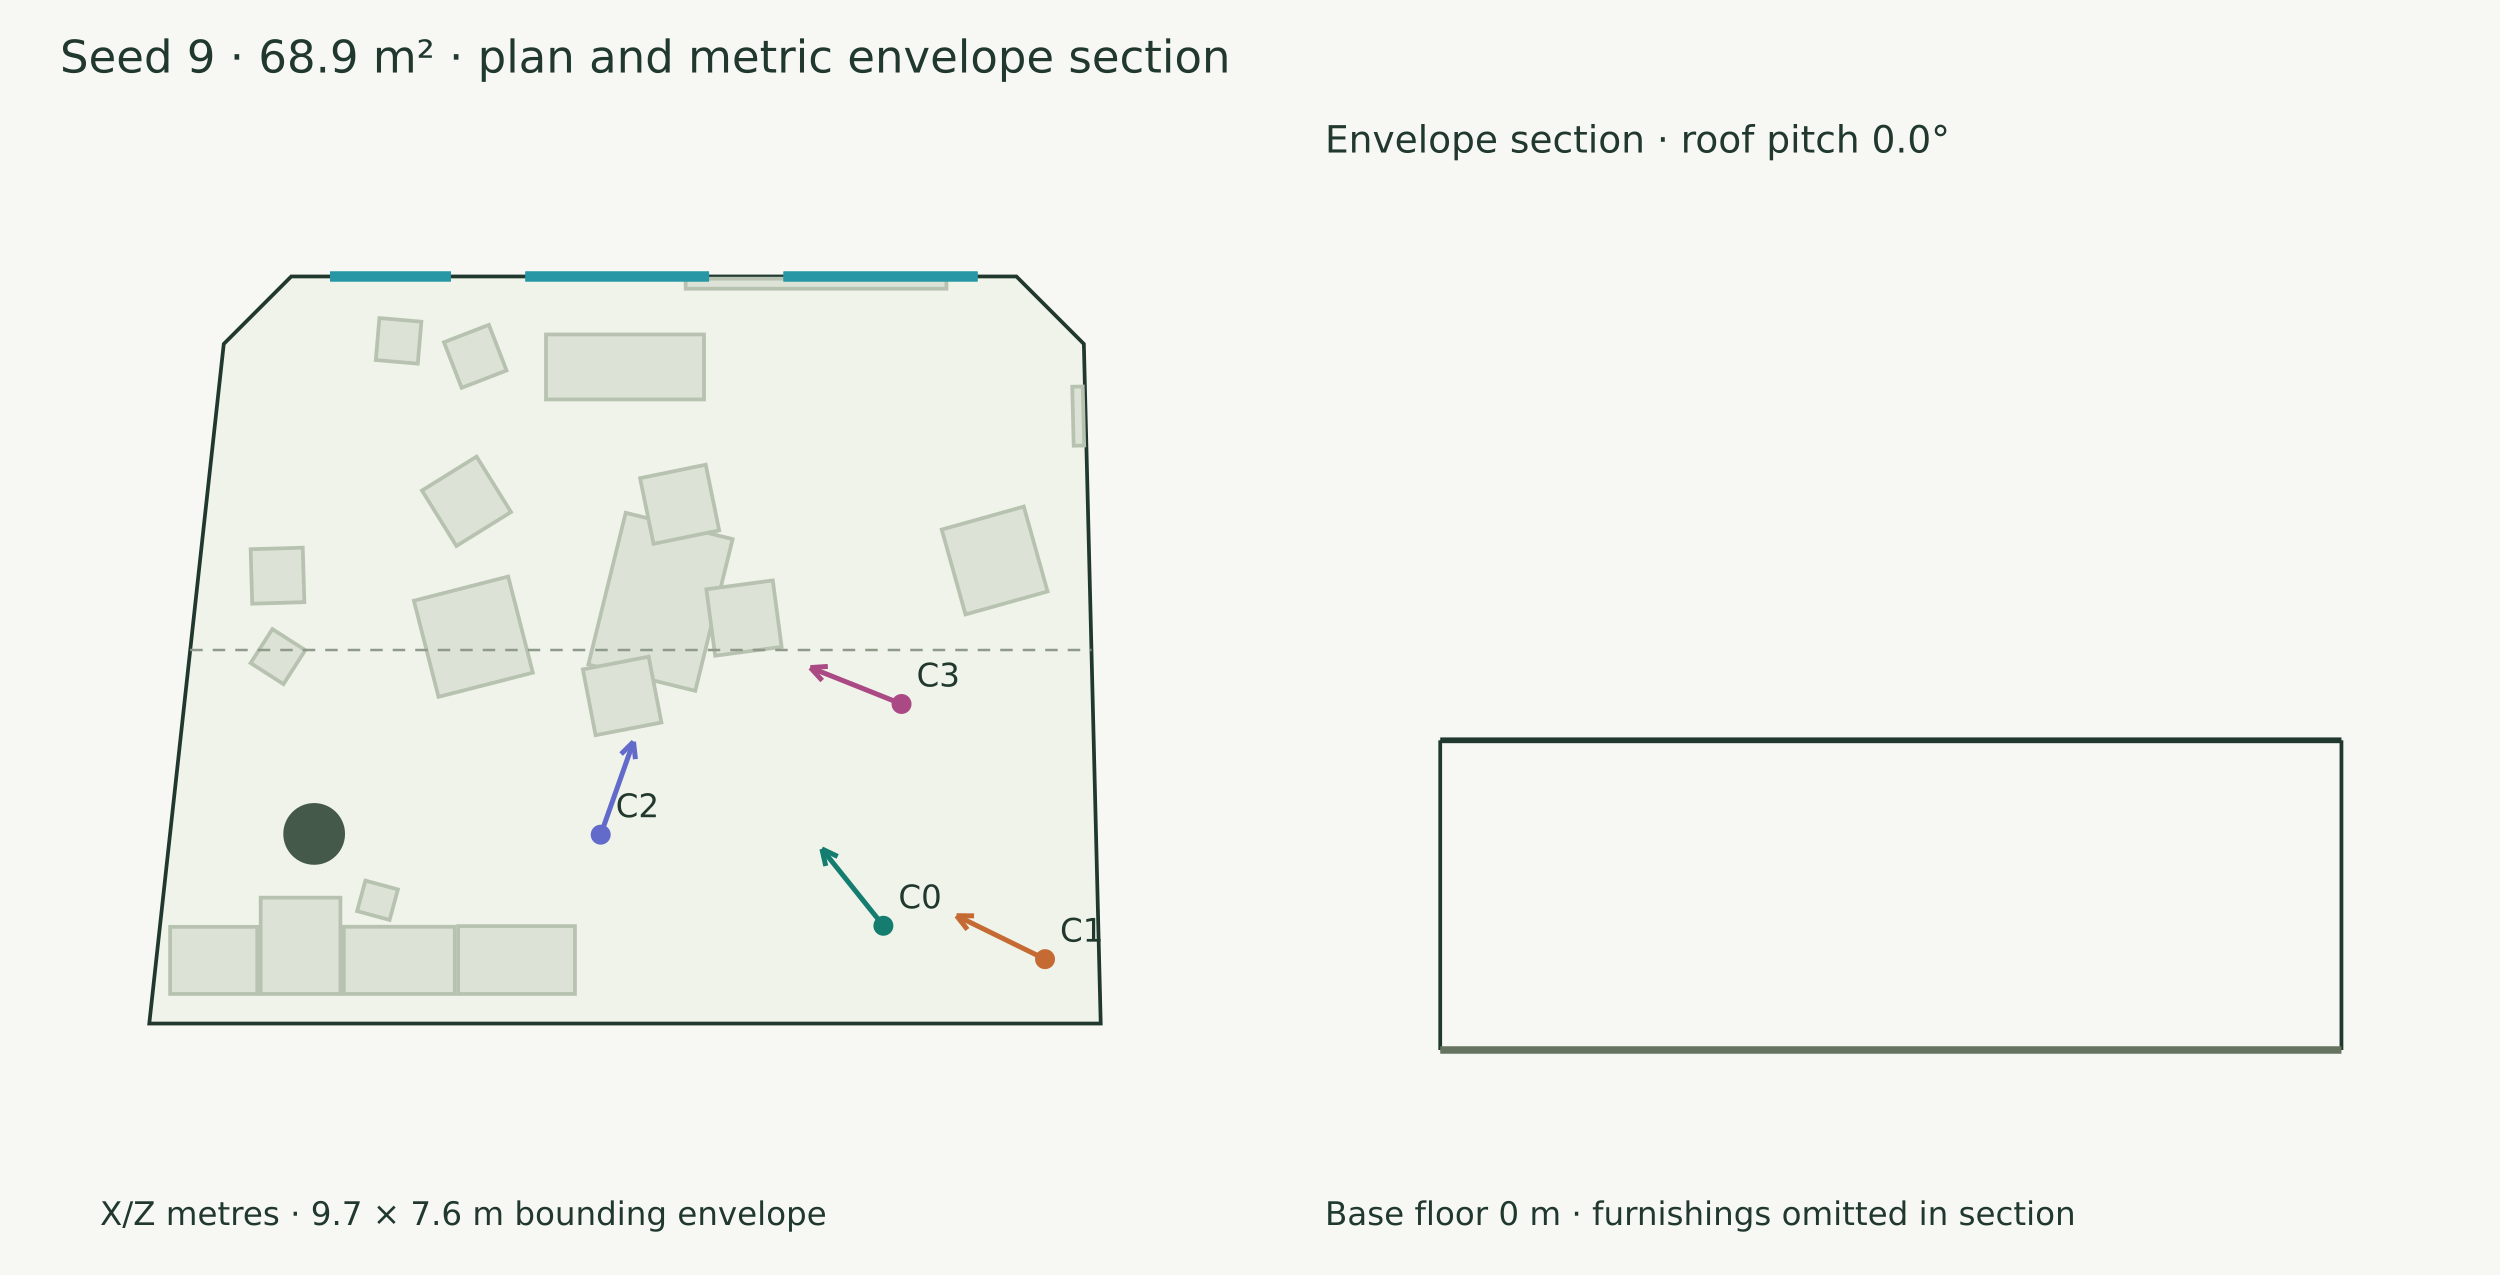
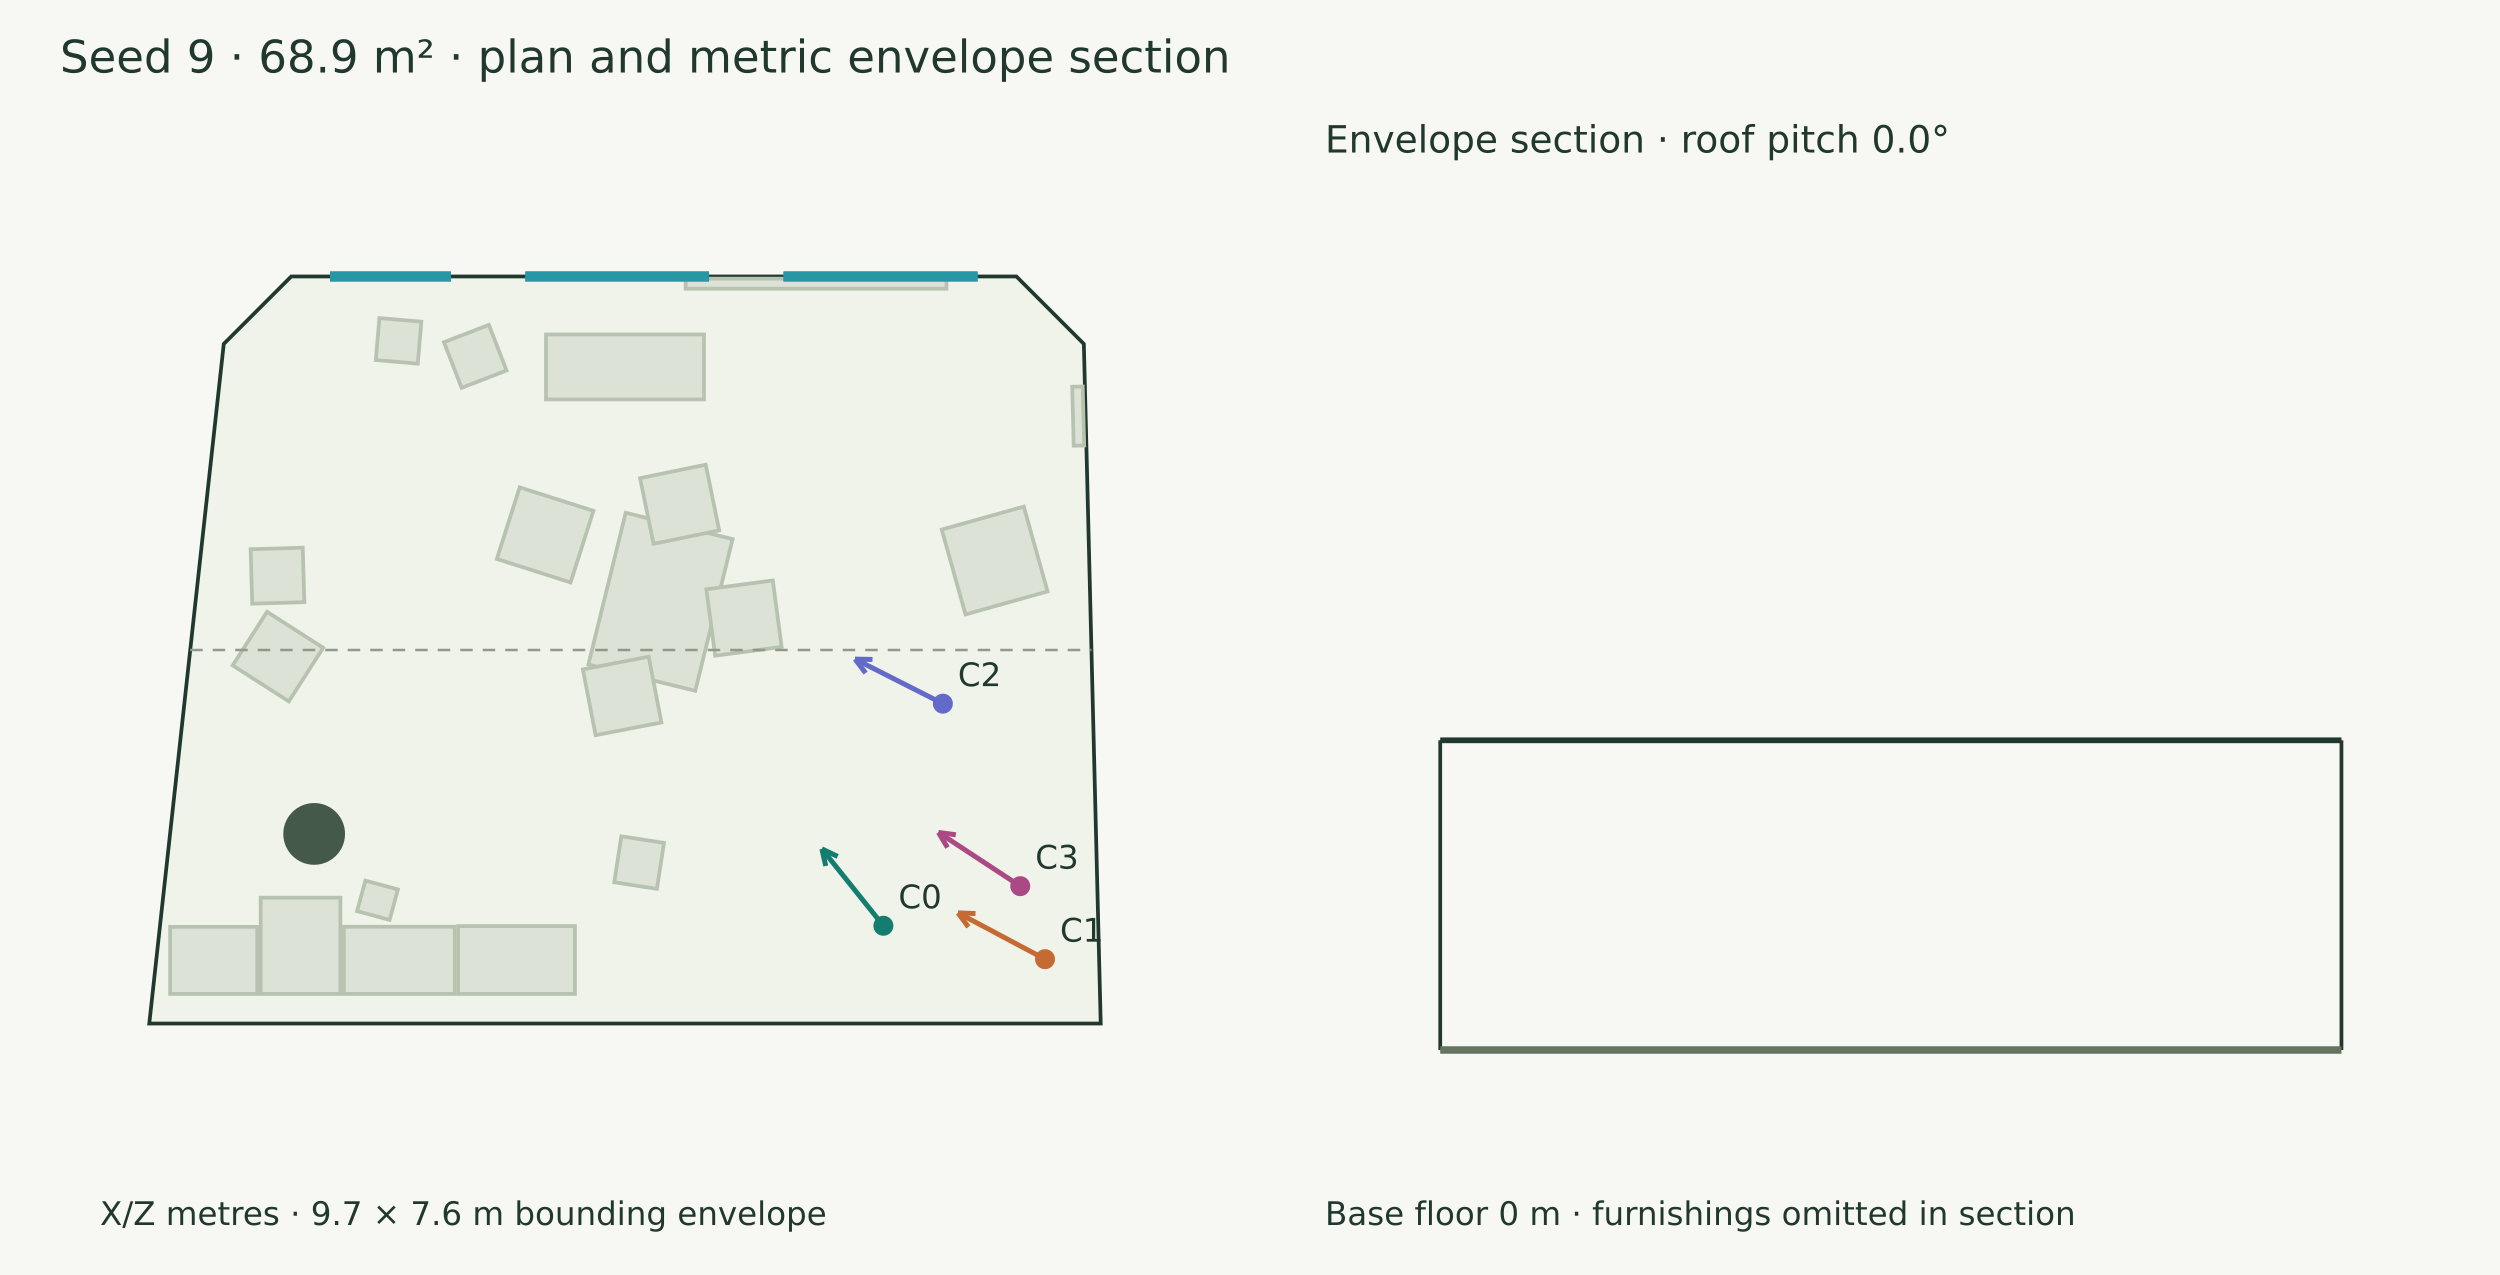
<svg xmlns="http://www.w3.org/2000/svg" width="1000" height="510" viewBox="0 0 1000 510">
  <rect width="100%" height="100%" fill="#f7f8f3" />
  <g font-family="DejaVu Sans" fill="#20382e">
    <text x="24.000" y="29.000" font-size="18">Seed 9 · 68.9 m² · plan and metric envelope section</text>
    <polygon points="116.490,110.592 406.560,110.592 433.541,137.573 440.288,409.408 59.712,409.408 89.509,137.573" fill="#eff3e9" stroke="#20382e" stroke-width="1.5" />
    <polygon points="229.981,397.572 183.259,397.572 183.259,370.443 229.981,370.443" fill="#dce3d6" stroke="#b7c2b0" stroke-width="1.5" />
    <polygon points="181.891,397.572 137.531,397.572 137.531,370.701 181.891,370.701" fill="#dce3d6" stroke="#b7c2b0" stroke-width="1.5" />
    <polygon points="136.163,397.572 104.275,397.572 104.275,359.062 136.163,359.062" fill="#dce3d6" stroke="#b7c2b0" stroke-width="1.5" />
    <polygon points="102.907,397.572 68.056,397.572 68.056,370.747 102.907,370.747" fill="#dce3d6" stroke="#b7c2b0" stroke-width="1.5" />
    <polygon points="218.401,133.787 281.599,133.787 281.599,159.778 218.401,159.778" fill="#dce3d6" stroke="#b7c2b0" stroke-width="1.5" />
    <polygon points="293.042,215.644 278.107,276.325 235.350,265.802 250.285,205.120" fill="#dce3d6" stroke="#b7c2b0" stroke-width="1.5" />
    <polygon points="286.072,262.285 282.539,235.710 309.113,232.177 312.647,258.752" fill="#dce3d6" stroke="#b7c2b0" stroke-width="1.5" />
    <polygon points="233.148,267.754 259.469,262.664 264.560,288.984 238.239,294.075" fill="#dce3d6" stroke="#b7c2b0" stroke-width="1.5" />
    <polygon points="287.671,212.141 261.410,217.528 256.023,191.266 282.285,185.880" fill="#dce3d6" stroke="#b7c2b0" stroke-width="1.5" />
    <polygon points="151.765,127.229 168.551,128.674 167.106,145.460 150.320,144.015" fill="#dce3d6" stroke="#b7c2b0" stroke-width="1.5" />
    <polygon points="386.201,245.762 376.694,211.819 409.513,202.627 419.021,236.570" fill="#dce3d6" stroke="#b7c2b0" stroke-width="1.5" />
    <polygon points="177.588,136.882 195.549,129.933 202.609,148.179 184.648,155.128" fill="#dce3d6" stroke="#b7c2b0" stroke-width="1.5" />
    <polygon points="159.149,355.781 155.837,367.971 142.848,364.442 146.161,352.252" fill="#dce3d6" stroke="#b7c2b0" stroke-width="1.5" />
-     <polygon points="190.624,182.638 204.404,204.816 182.570,218.382 168.790,196.205" fill="#dce3d6" stroke="#b7c2b0" stroke-width="1.5" />
-     <polygon points="175.408,278.728 165.558,240.285 203.275,230.621 213.126,269.063" fill="#dce3d6" stroke="#b7c2b0" stroke-width="1.5" />
-     <polygon points="122.096,260.061 113.393,273.644 100.248,265.222 108.951,251.639" fill="#dce3d6" stroke="#b7c2b0" stroke-width="1.5" />
+     <polygon points="198.732,223.575 207.870,194.940 237.365,204.352 228.227,232.987" fill="#dce3d6" stroke="#b7c2b0" stroke-width="1.5" />
+     <polygon points="262.760,355.544 245.696,352.915 248.530,334.527 265.594,337.156" fill="#dce3d6" stroke="#b7c2b0" stroke-width="1.5" />
+     <polygon points="129.266,259.110 115.525,280.555 93.078,266.173 106.819,244.727" fill="#dce3d6" stroke="#b7c2b0" stroke-width="1.5" />
    <polygon points="121.100,219.075 121.738,240.858 100.894,241.470 100.255,219.686" fill="#dce3d6" stroke="#b7c2b0" stroke-width="1.5" />
    <polygon points="274.272,111.468 378.579,111.468 378.579,115.487 274.272,115.487" fill="#dce3d6" stroke="#b7c2b0" stroke-width="1.5" />
    <polygon points="433.086,154.588 433.672,178.189 429.478,178.293 428.893,154.692" fill="#dce3d6" stroke="#b7c2b0" stroke-width="1.5" />
    <circle cx="125.665" cy="333.569" r="12.351" fill="#45594a" />
    <path d="M132.003,110.592 L180.375,110.592" stroke="#2797a5" stroke-width="4" fill="none" />
    <path d="M132.003,110.592 L180.375,110.592" stroke="#2797a5" stroke-width="4" fill="none" />
    <path d="M210.157,110.592 L283.620,110.592" stroke="#2797a5" stroke-width="4" fill="none" />
    <path d="M210.157,110.592 L283.620,110.592" stroke="#2797a5" stroke-width="4" fill="none" />
    <path d="M313.401,110.592 L391.047,110.592" stroke="#2797a5" stroke-width="4" fill="none" />
    <path d="M313.401,110.592 L391.047,110.592" stroke="#2797a5" stroke-width="4" fill="none" />
    <path d="M353.358,370.309 L328.749,339.570" stroke="#147d70" stroke-width="2" fill="none" />
    <path d="M328.749,339.570 L335.065,342.587" stroke="#147d70" stroke-width="2" fill="none" />
    <path d="M328.749,339.570 L330.311,346.393" stroke="#147d70" stroke-width="2" fill="none" />
    <circle cx="353.358" cy="370.309" r="4" fill="#147d70" />
    <text x="359.358" y="363.309" font-size="13">C0</text>
-     <path d="M418.013,383.662 L382.629,366.296" stroke="#c56a33" stroke-width="2" fill="none" />
-     <path d="M382.629,366.296 L389.628,366.340" stroke="#c56a33" stroke-width="2" fill="none" />
-     <path d="M382.629,366.296 L386.945,371.806" stroke="#c56a33" stroke-width="2" fill="none" />
+     <path d="M418.013,383.662 L383.211,365.156" stroke="#c56a33" stroke-width="2" fill="none" />
+     <path d="M383.211,365.156 L390.206,365.427" stroke="#c56a33" stroke-width="2" fill="none" />
+     <path d="M383.211,365.156 L387.347,370.804" stroke="#c56a33" stroke-width="2" fill="none" />
    <circle cx="418.013" cy="383.662" r="4" fill="#c56a33" />
    <text x="424.013" y="376.662" font-size="13">C1</text>
-     <path d="M240.281,333.869 L253.398,296.699" stroke="#626aca" stroke-width="2" fill="none" />
-     <path d="M253.398,296.699 L254.171,303.656" stroke="#626aca" stroke-width="2" fill="none" />
-     <path d="M253.398,296.699 L248.429,301.629" stroke="#626aca" stroke-width="2" fill="none" />
-     <circle cx="240.281" cy="333.869" r="4" fill="#626aca" />
-     <text x="246.281" y="326.869" font-size="13">C2</text>
-     <path d="M360.614,281.595 L324.150,267.045" stroke="#aa4984" stroke-width="2" fill="none" />
-     <path d="M324.150,267.045 L331.133,266.553" stroke="#aa4984" stroke-width="2" fill="none" />
-     <path d="M324.150,267.045 L328.876,272.209" stroke="#aa4984" stroke-width="2" fill="none" />
-     <circle cx="360.614" cy="281.595" r="4" fill="#aa4984" />
-     <text x="366.614" y="274.595" font-size="13">C3</text>
+     <path d="M377.152,281.464 L342.006,263.651" stroke="#626aca" stroke-width="2" fill="none" />
+     <path d="M342.006,263.651 L349.004,263.785" stroke="#626aca" stroke-width="2" fill="none" />
+     <path d="M342.006,263.651 L346.251,269.216" stroke="#626aca" stroke-width="2" fill="none" />
+     <circle cx="377.152" cy="281.464" r="4" fill="#626aca" />
+     <text x="383.152" y="274.464" font-size="13">C2</text>
+     <path d="M408.100,354.465 L375.393,332.997" stroke="#aa4984" stroke-width="2" fill="none" />
+     <path d="M375.393,332.997 L382.333,333.910" stroke="#aa4984" stroke-width="2" fill="none" />
+     <path d="M375.393,332.997 L378.992,339.001" stroke="#aa4984" stroke-width="2" fill="none" />
+     <circle cx="408.1" cy="354.465" r="4" fill="#aa4984" />
+     <text x="414.100" y="347.465" font-size="13">C3</text>
    <text x="40.000" y="490.000" font-size="13">X/Z metres · 9.7 × 7.6 m bounding envelope</text>
    <path d="M76.089,260.000 L436.580,260.000" stroke="#909a8b" stroke-width="1" stroke-dasharray="5 4" fill="none" />
    <path d="M576.089,296.121 L936.580,296.121" stroke="#20382e" stroke-width="2.3" fill="none" />
    <path d="M576.089,420.000 L576.089,296.121" stroke="#20382e" stroke-width="1.5" fill="none" />
    <path d="M936.580,420.000 L936.580,296.121" stroke="#20382e" stroke-width="1.5" fill="none" />
    <path d="M576.089,420.000 L936.580,420.000" stroke="#65745f" stroke-width="3" fill="none" />
    <path d="M576.089,420.000 L576.089,420.000" stroke="#8d9a85" stroke-width="1" fill="none" />
    <path d="M936.580,420.000 L936.580,420.000" stroke="#8d9a85" stroke-width="1" fill="none" />
    <text x="530.000" y="61.000" font-size="15">Envelope section · roof pitch 0.0°</text>
    <text x="530.000" y="490.000" font-size="13">Base floor 0 m · furnishings omitted in section</text>
  </g>
</svg>
